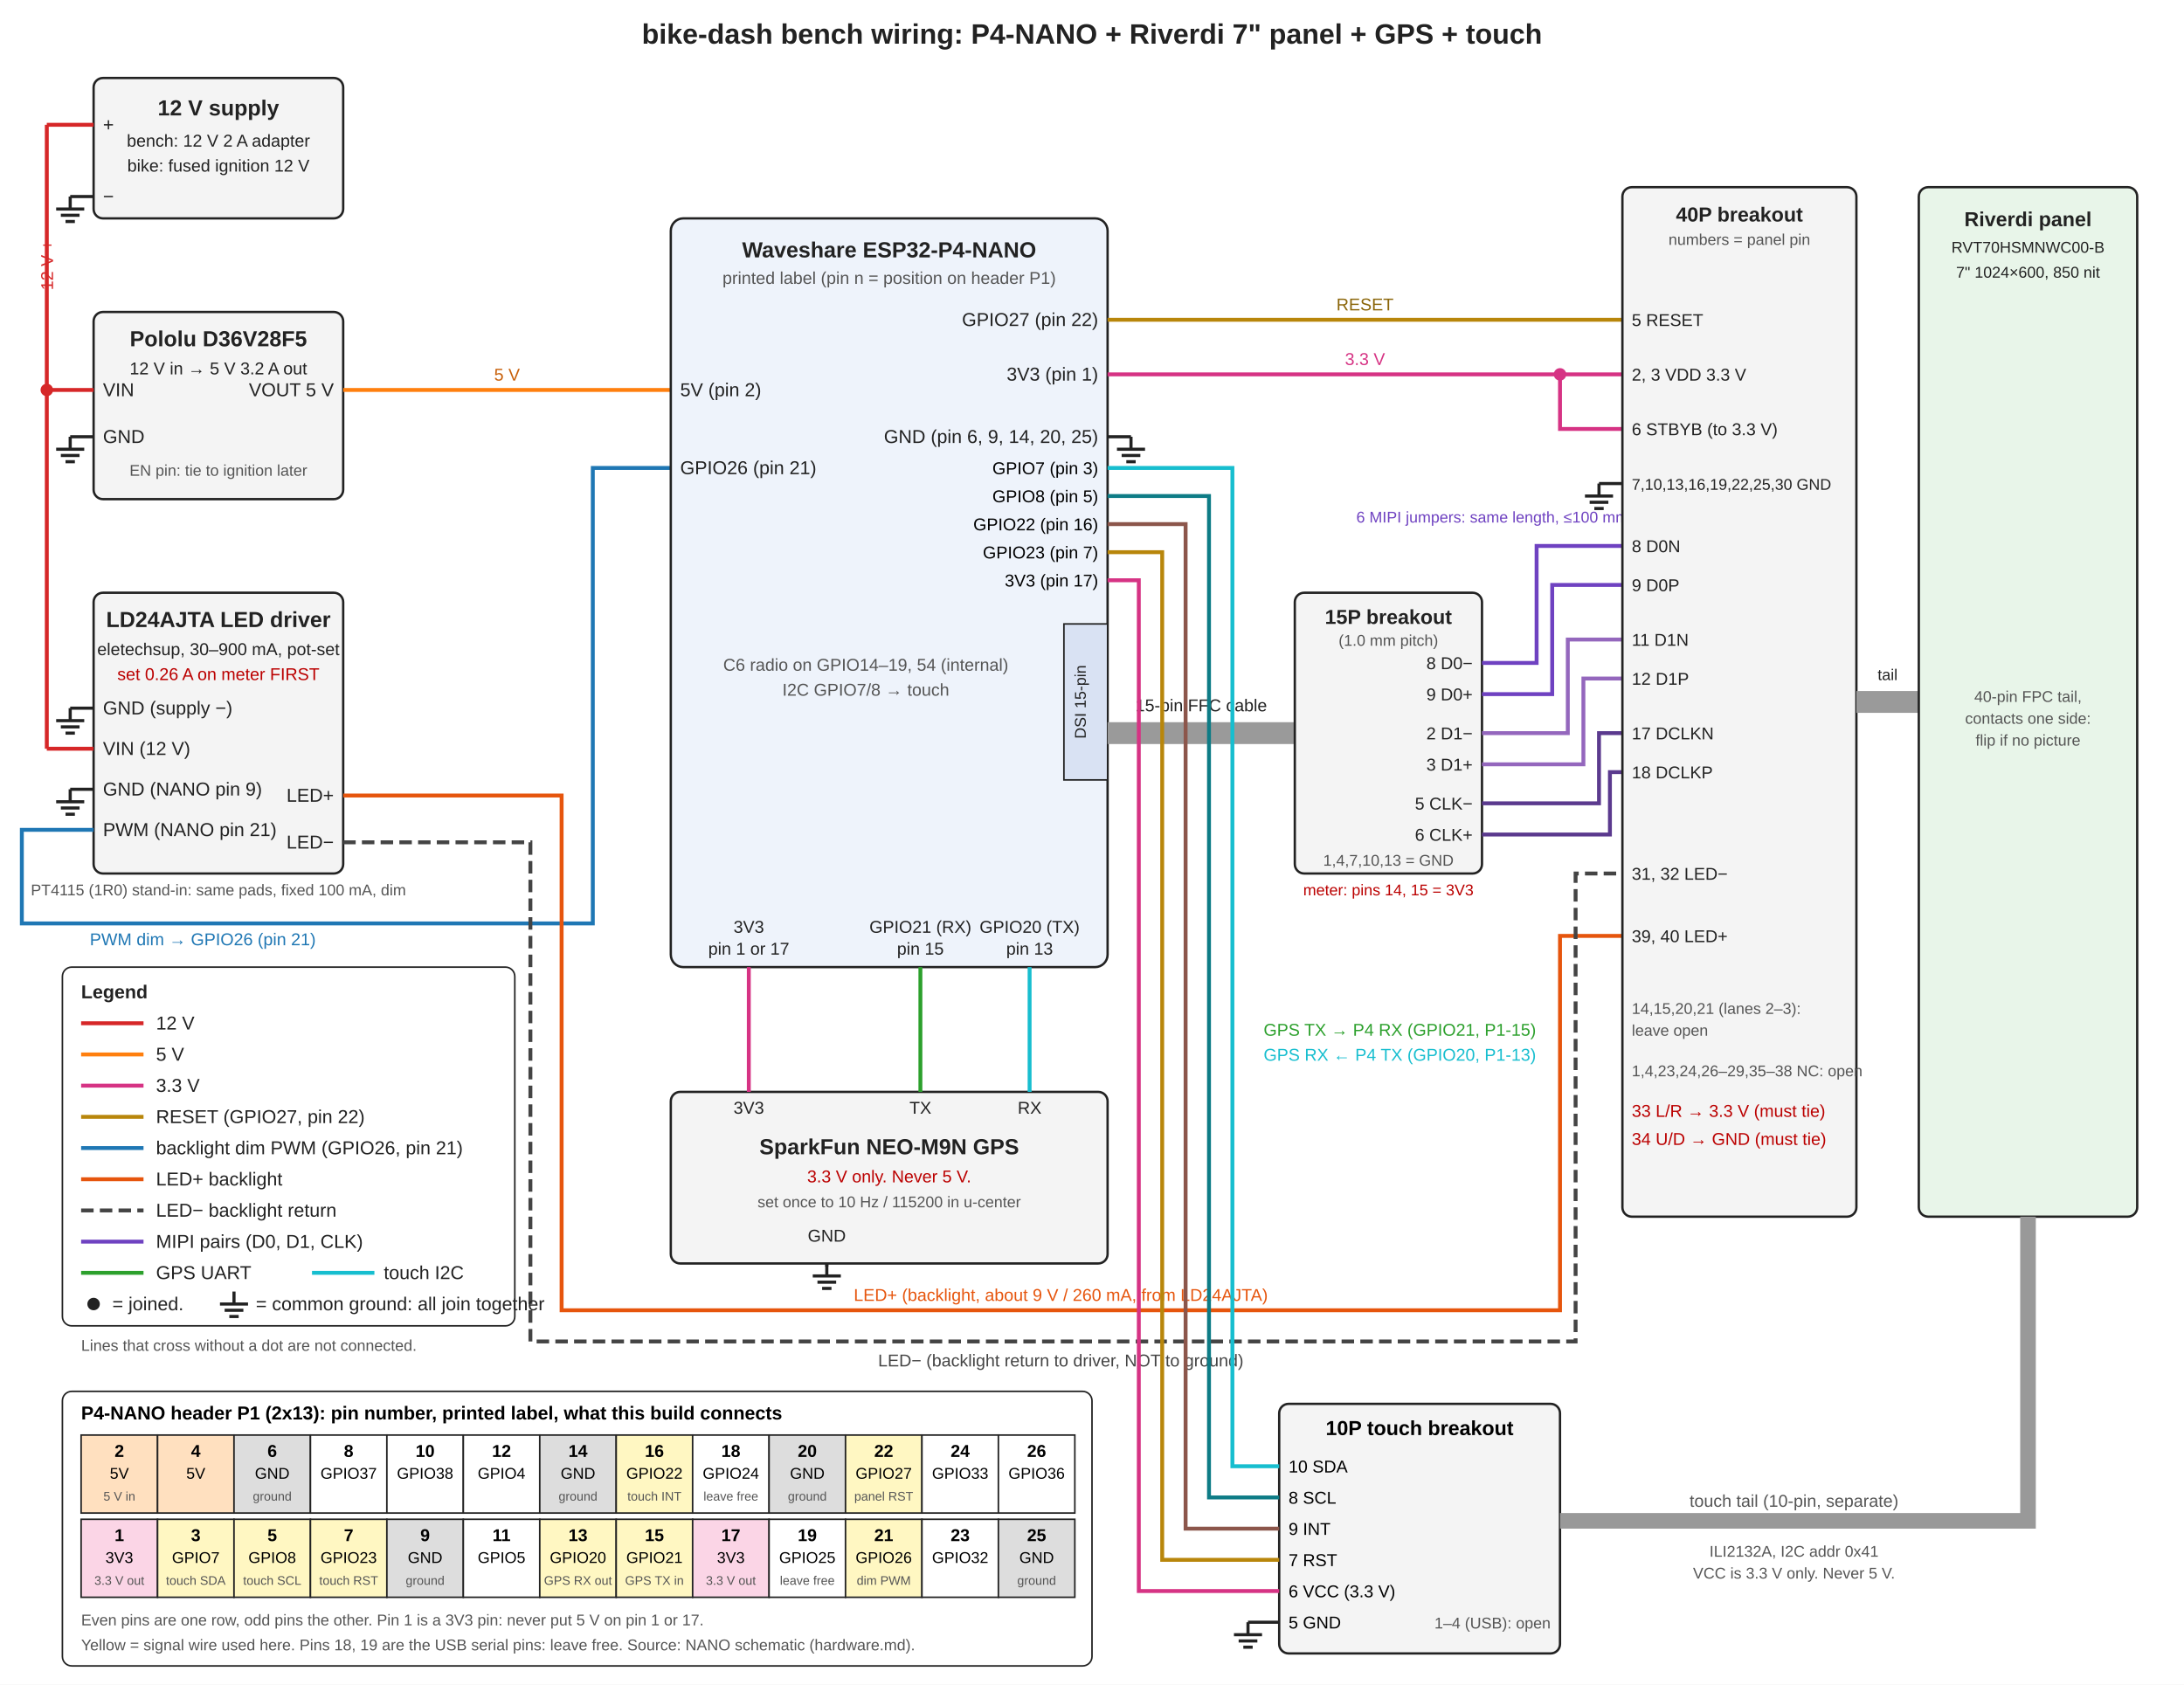
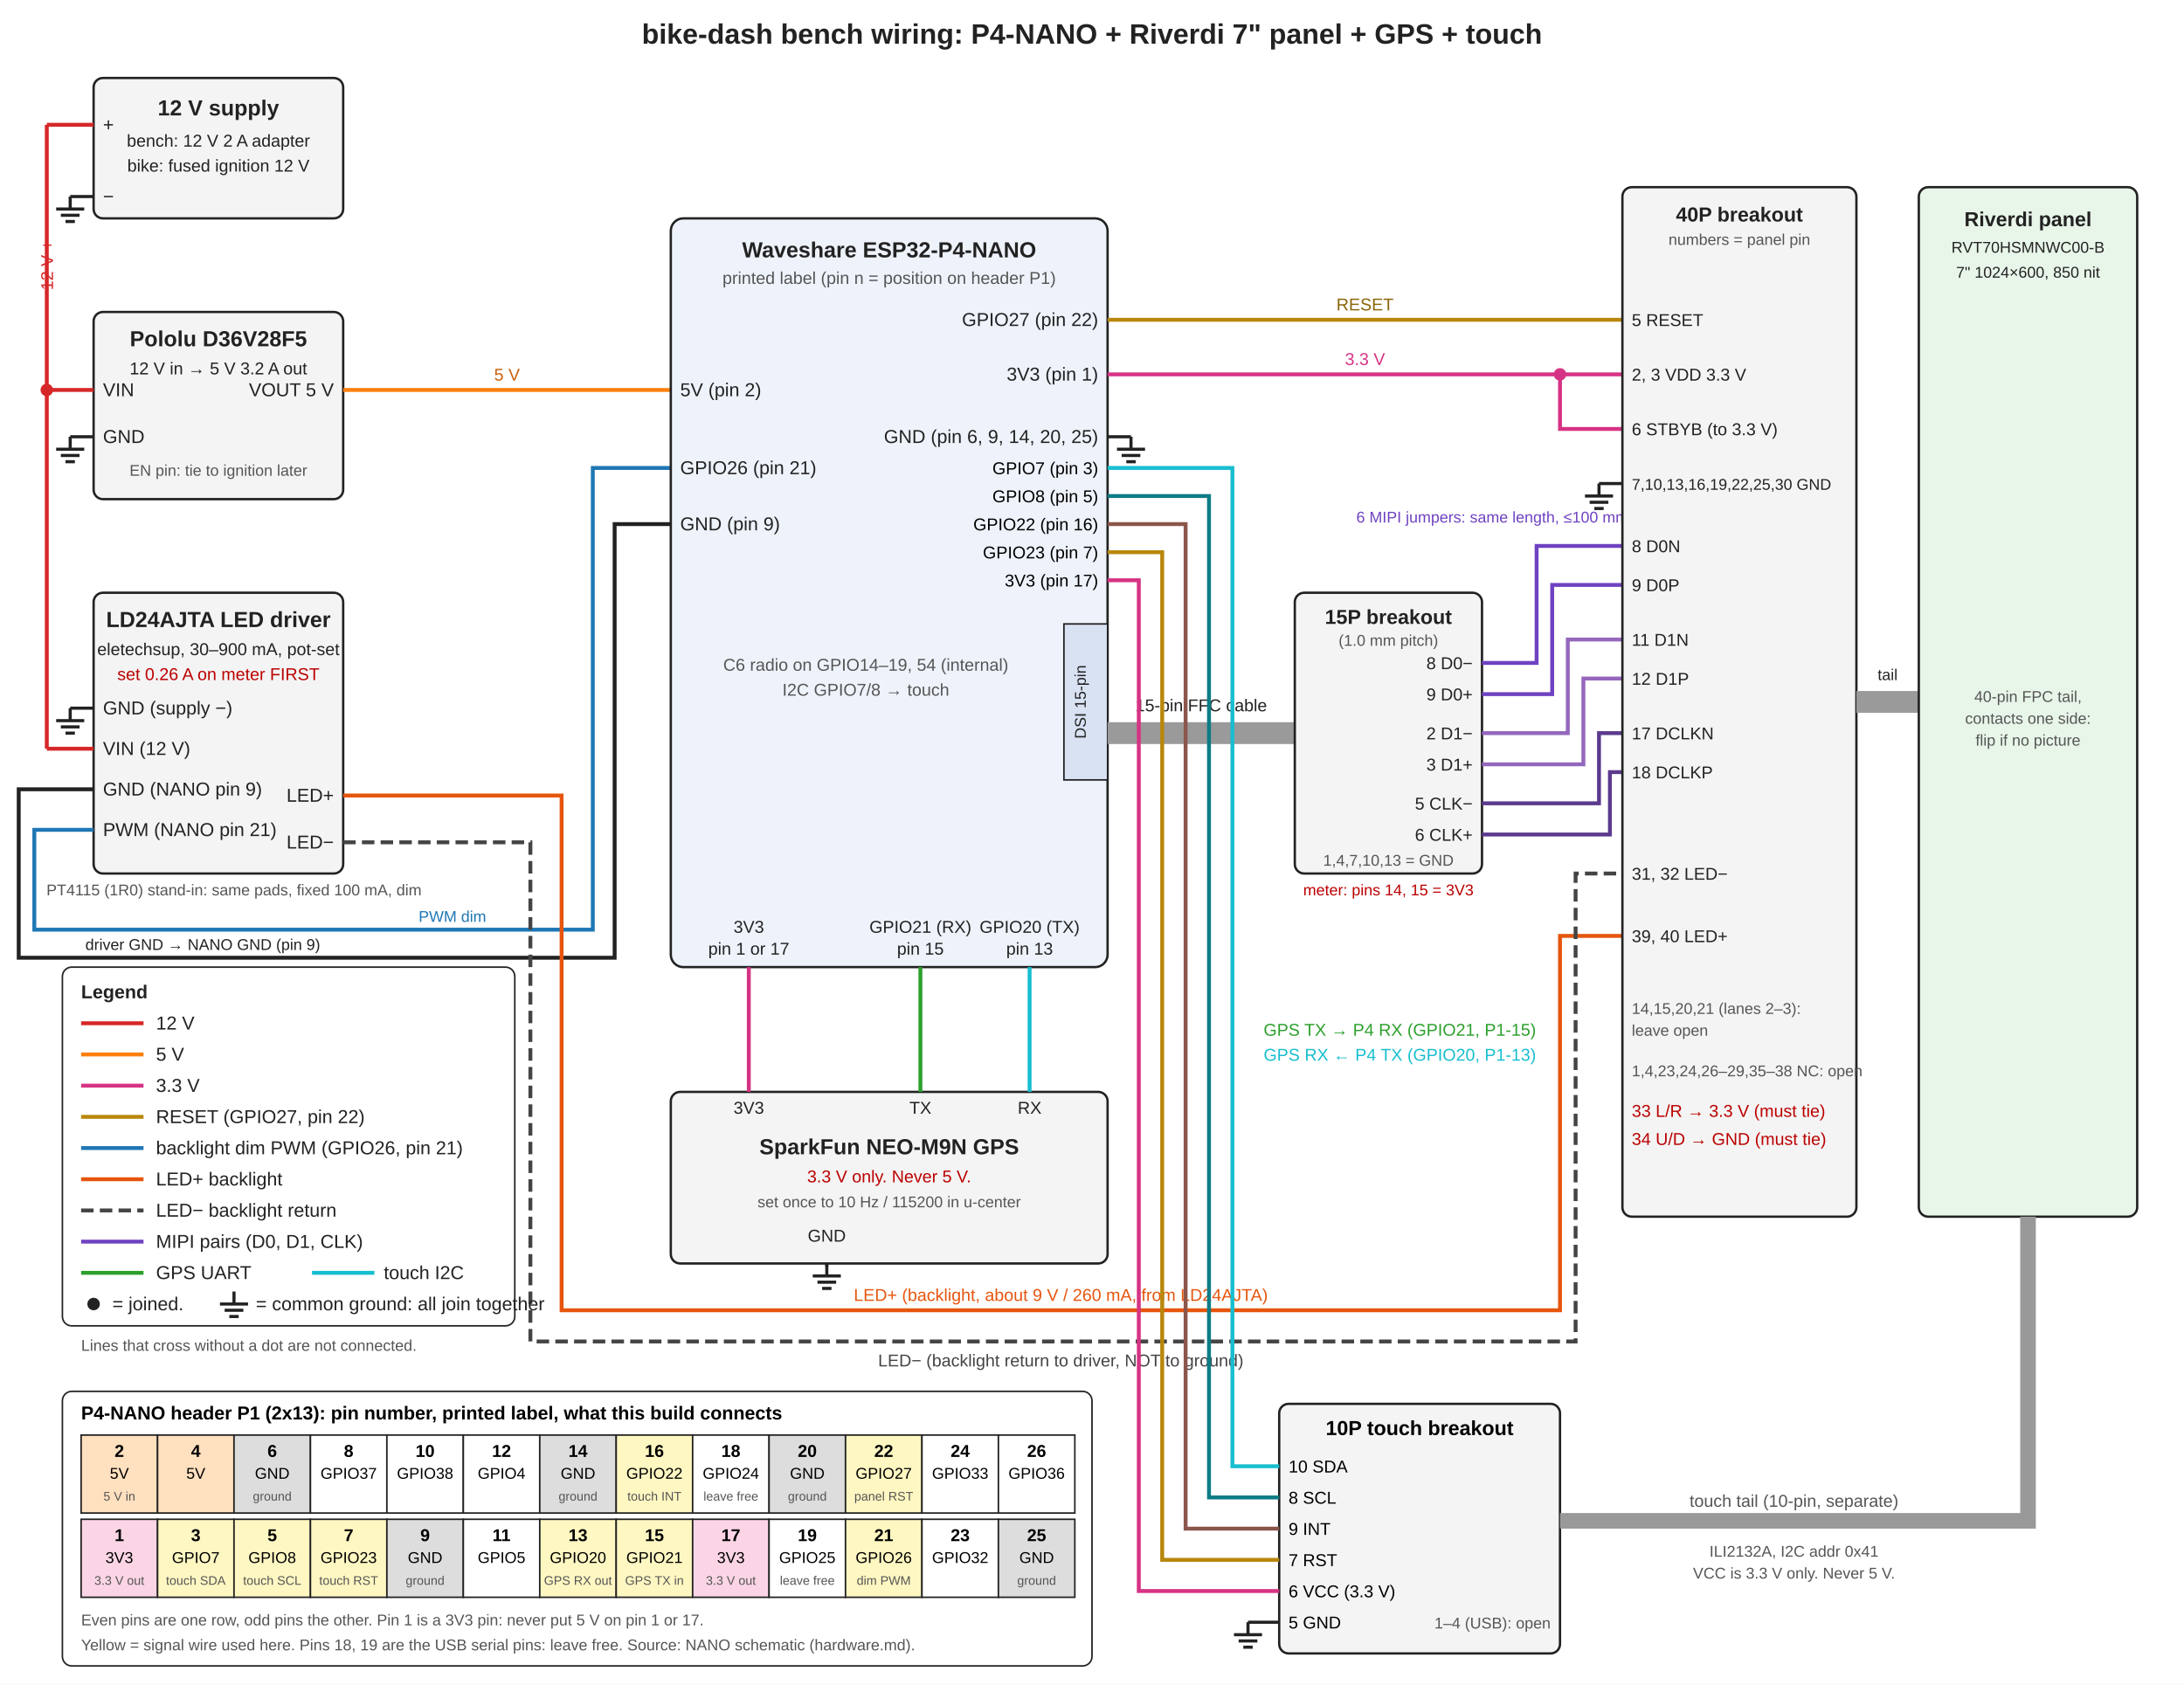
<svg xmlns="http://www.w3.org/2000/svg" viewBox="0 0 1400 1080" width="1400" height="1080" role="img" aria-label="Bench wiring: 12 V supply feeds a Pololu 5 V buck and an LD24AJTA LED driver; the P4-NANO gets 5 V, drives the panel over a 15-pin FFC to a 15-pin breakout, six MIPI jumpers to a 40-pin breakout, and the Riverdi panel tail; RESET, 3.3 V and STBYB from the P4-NANO header; backlight LED+/LED- from the LD24AJTA; GPS on 3.3 V and GPIO20/21; touch on a 10-pin breakout: I2C GPIO7/8, INT GPIO22, RST GPIO23, 3.3 V.">
  <defs>
    <g id="gnd" stroke="#222" stroke-width="2" fill="none">
      <line x1="0" y1="0" x2="0" y2="8" />
      <line x1="-9" y1="8" x2="9" y2="8" />
      <line x1="-6" y1="12" x2="6" y2="12" />
      <line x1="-3" y1="16" x2="3" y2="16" />
    </g>
  </defs>
  <rect x="0" y="0" width="1400" height="1080" fill="#ffffff" />
  <g font-family="Arial, Helvetica, sans-serif" font-size="12" fill="#222">
    <text x="700" y="28" font-size="18" font-weight="bold" text-anchor="middle">bike-dash bench wiring: P4-NANO + Riverdi 7" panel + GPS + touch</text>
    <rect x="60" y="50" width="160" height="90" rx="6" fill="#f4f4f4" stroke="#222" stroke-width="1.5" />
    <text x="140" y="74" font-size="14" font-weight="bold" text-anchor="middle">12 V supply</text>
    <text x="140" y="94" font-size="11" text-anchor="middle">bench: 12 V 2 A adapter</text>
    <text x="140" y="110" font-size="11" text-anchor="middle">bike: fused ignition 12 V</text>
    <text x="66" y="84" font-size="12">+</text>
    <text x="66" y="130" font-size="12">−</text>
    <line x1="60" y1="126" x2="45" y2="126" stroke="#222" stroke-width="2" />
    <use href="#gnd" x="45" y="126" />
    <rect x="60" y="200" width="160" height="120" rx="6" fill="#f4f4f4" stroke="#222" stroke-width="1.5" />
    <text x="140" y="222" font-size="14" font-weight="bold" text-anchor="middle">Pololu D36V28F5</text>
    <text x="140" y="240" font-size="11" text-anchor="middle">12 V in → 5 V 3.2 A out</text>
    <text x="66" y="254">VIN</text>
    <text x="66" y="284">GND</text>
    <line x1="60" y1="280" x2="45" y2="280" stroke="#222" stroke-width="2" />
    <use href="#gnd" x="45" y="280" />
    <text x="214" y="254" text-anchor="end">VOUT 5 V</text>
    <text x="140" y="305" font-size="10" text-anchor="middle" fill="#555">EN pin: tie to ignition later</text>
    <rect x="60" y="380" width="160" height="180" rx="6" fill="#f4f4f4" stroke="#222" stroke-width="1.5" />
    <text x="140" y="402" font-size="14" font-weight="bold" text-anchor="middle">LD24AJTA LED driver</text>
    <text x="140" y="420" font-size="11" text-anchor="middle">eletechsup, 30–900 mA, pot-set</text>
    <text x="140" y="436" font-size="11" text-anchor="middle" fill="#b00">set 0.26 A on meter FIRST</text>
    <text x="66" y="458">GND (supply −)</text>
    <line x1="60" y1="454" x2="45" y2="454" stroke="#222" stroke-width="2" />
    <use href="#gnd" x="45" y="454" />
    <text x="66" y="484">VIN (12 V)</text>
    <text x="66" y="510">GND (NANO pin 9)</text>
-     <line x1="60" y1="506" x2="45" y2="506" stroke="#222" stroke-width="2" />
-     <use href="#gnd" x="45" y="506" />
    <text x="66" y="536">PWM (NANO pin 21)</text>
-     <text x="140" y="574" font-size="10" text-anchor="middle" fill="#555">PT4115 (1R0) stand-in: same pads, fixed 100 mA, dim</text>
+     <text x="150" y="574" font-size="10" text-anchor="middle" fill="#555">PT4115 (1R0) stand-in: same pads, fixed 100 mA, dim</text>
    <text x="214" y="514" text-anchor="end">LED+</text>
    <text x="214" y="544" text-anchor="end">LED−</text>
    <g stroke="#d62728" stroke-width="2.5" fill="none">
      <line x1="30" y1="80" x2="30" y2="480" />
      <line x1="30" y1="80" x2="60" y2="80" />
      <line x1="30" y1="250" x2="60" y2="250" />
      <line x1="30" y1="480" x2="60" y2="480" />
    </g>
    <circle cx="30" cy="250" r="4" fill="#d62728" />
    <text x="34" y="170" font-size="11" fill="#d62728" transform="rotate(-90 34 170)" text-anchor="middle">12 V +</text>
    <line x1="220" y1="250" x2="430" y2="250" stroke="#ff7f0e" stroke-width="2.5" />
    <text x="325" y="244" font-size="11" fill="#c8600a" text-anchor="middle">5 V</text>
-     <polyline points="60,532 14,532 14,592 380,592 380,300 430,300" fill="none" stroke="#1f77b4" stroke-width="2.5" />
-     <text x="130" y="606" font-size="11" fill="#1f77b4" text-anchor="middle">PWM dim → GPIO26 (pin 21)</text>
+     <polyline points="60,532 22,532 22,596 380,596 380,300 430,300" fill="none" stroke="#1f77b4" stroke-width="2.5" />
+     <polyline points="60,506 12,506 12,614 394,614 394,336 430,336" fill="none" stroke="#222" stroke-width="2.5" />
+     <text x="130" y="609" font-size="10" text-anchor="middle">driver GND → NANO GND (pin 9)</text>
+     <text x="290" y="591" font-size="10" fill="#1f77b4" text-anchor="middle">PWM dim</text>
    <polyline points="220,510 360,510 360,840 1000,840 1000,600 1040,600" fill="none" stroke="#e6550d" stroke-width="2.5" />
    <polyline points="220,540 340,540 340,860 1010,860 1010,560 1040,560" fill="none" stroke="#444" stroke-width="2.5" stroke-dasharray="8 4" />
    <text x="680" y="834" font-size="11" fill="#e6550d" text-anchor="middle">LED+  (backlight, about 9 V / 260 mA, from LD24AJTA)</text>
    <text x="680" y="876" font-size="11" fill="#444" text-anchor="middle">LED−  (backlight return to driver, NOT to ground)</text>
    <rect x="430" y="140" width="280" height="480" rx="8" fill="#eef3fb" stroke="#222" stroke-width="1.5" />
    <text x="570" y="165" font-size="14" font-weight="bold" text-anchor="middle">Waveshare ESP32-P4-NANO</text>
    <text x="570" y="182" font-size="11" text-anchor="middle" fill="#555">printed label (pin n = position on header P1)</text>
    <text x="436" y="254">5V (pin 2)</text>
    <text x="436" y="304">GPIO26 (pin 21)</text>
+     <text x="436" y="340">GND (pin 9)</text>
    <text x="704" y="209" text-anchor="end">GPIO27 (pin 22)</text>
    <text x="704" y="244" text-anchor="end">3V3 (pin 1)</text>
    <text x="704" y="284" text-anchor="end">GND (pin 6, 9, 14, 20, 25)</text>
    <line x1="710" y1="280" x2="725" y2="280" stroke="#222" stroke-width="2" />
    <use href="#gnd" x="725" y="280" />
    <rect x="682" y="400" width="28" height="100" fill="#d9e2f3" stroke="#222" />
    <text x="696" y="450" font-size="10" text-anchor="middle" transform="rotate(-90 696 450)">DSI 15-pin</text>
    <text x="480" y="598" font-size="11" text-anchor="middle">3V3</text>
    <text x="480" y="612" font-size="11" text-anchor="middle">pin 1 or 17</text>
    <text x="590" y="598" font-size="11" text-anchor="middle">GPIO21 (RX)</text>
    <text x="590" y="612" font-size="11" text-anchor="middle">pin 15</text>
    <text x="660" y="598" font-size="11" text-anchor="middle">GPIO20 (TX)</text>
    <text x="660" y="612" font-size="11" text-anchor="middle">pin 13</text>
    <text x="555" y="430" font-size="11" text-anchor="middle" fill="#555">C6 radio on GPIO14–19, 54 (internal)</text>
    <text x="555" y="446" font-size="11" text-anchor="middle" fill="#555">I2C GPIO7/8 → touch</text>
    <line x1="710" y1="205" x2="1040" y2="205" stroke="#b8860b" stroke-width="2.5" />
    <text x="875" y="199" font-size="11" fill="#8a6508" text-anchor="middle">RESET</text>
    <polyline points="710,240 1040,240" fill="none" stroke="#d63384" stroke-width="2.5" />
    <polyline points="1000,240 1000,275 1040,275" fill="none" stroke="#d63384" stroke-width="2.5" />
    <circle cx="1000" cy="240" r="4" fill="#d63384" />
    <text x="875" y="234" font-size="11" fill="#d63384" text-anchor="middle">3.3 V</text>
    <line x1="710" y1="470" x2="830" y2="470" stroke="#9a9a9a" stroke-width="14" />
    <text x="770" y="456" font-size="11" text-anchor="middle">15-pin FFC cable</text>
    <text x="890" y="574" font-size="10" text-anchor="middle" fill="#b00">meter: pins 14, 15 = 3V3</text>
    <rect x="830" y="380" width="120" height="180" rx="6" fill="#f4f4f4" stroke="#222" stroke-width="1.5" />
    <text x="890" y="400" font-size="13" font-weight="bold" text-anchor="middle">15P breakout</text>
    <text x="890" y="414" font-size="10" text-anchor="middle" fill="#555">(1.0 mm pitch)</text>
    <text x="944" y="429" text-anchor="end" font-size="11">8  D0−</text>
    <text x="944" y="449" text-anchor="end" font-size="11">9  D0+</text>
    <text x="944" y="474" text-anchor="end" font-size="11">2  D1−</text>
    <text x="944" y="494" text-anchor="end" font-size="11">3  D1+</text>
    <text x="944" y="519" text-anchor="end" font-size="11">5  CLK−</text>
    <text x="944" y="539" text-anchor="end" font-size="11">6  CLK+</text>
    <text x="890" y="555" font-size="10" text-anchor="middle" fill="#555">1,4,7,10,13 = GND</text>
    <g fill="none" stroke-width="2.5">
      <polyline points="950,425 985,425 985,350 1040,350" stroke="#6f42c1" />
      <polyline points="950,445 995,445 995,375 1040,375" stroke="#6f42c1" />
      <polyline points="950,470 1005,470 1005,410 1040,410" stroke="#9467bd" />
      <polyline points="950,490 1015,490 1015,435 1040,435" stroke="#9467bd" />
      <polyline points="950,515 1025,515 1025,470 1040,470" stroke="#5b3a8e" />
      <polyline points="950,535 1032,535 1032,495 1040,495" stroke="#5b3a8e" />
    </g>
    <text x="990" y="335" font-size="10" fill="#6f42c1" text-anchor="middle">6 MIPI jumpers: same length, ≤100 mm, pairs together</text>
    <rect x="1040" y="120" width="150" height="660" rx="6" fill="#f4f4f4" stroke="#222" stroke-width="1.5" />
    <text x="1115" y="142" font-size="13" font-weight="bold" text-anchor="middle">40P breakout</text>
    <text x="1115" y="157" font-size="10" text-anchor="middle" fill="#555">numbers = panel pin</text>
    <text x="1046" y="209" font-size="11">5  RESET</text>
    <text x="1046" y="244" font-size="11">2, 3  VDD 3.3 V</text>
    <text x="1046" y="279" font-size="11">6  STBYB (to 3.3 V)</text>
    <text x="1046" y="314" font-size="10">7,10,13,16,19,22,25,30 GND</text>
    <line x1="1040" y1="310" x2="1025" y2="310" stroke="#222" stroke-width="2" />
    <use href="#gnd" x="1025" y="310" />
    <text x="1046" y="354" font-size="11">8  D0N</text>
    <text x="1046" y="379" font-size="11">9  D0P</text>
    <text x="1046" y="414" font-size="11">11  D1N</text>
    <text x="1046" y="439" font-size="11">12  D1P</text>
    <text x="1046" y="474" font-size="11">17  DCLKN</text>
    <text x="1046" y="499" font-size="11">18  DCLKP</text>
    <text x="1046" y="564" font-size="11">31, 32  LED−</text>
    <text x="1046" y="604" font-size="11">39, 40  LED+</text>
    <text x="1046" y="650" font-size="10" fill="#555">14,15,20,21 (lanes 2–3):</text>
    <text x="1046" y="664" font-size="10" fill="#555">leave open</text>
    <text x="1046" y="690" font-size="10" fill="#555">1,4,23,24,26–29,35–38 NC: open</text>
    <text x="1046" y="716" font-size="11" fill="#b00">33  L/R → 3.3 V (must tie)</text>
    <text x="1046" y="734" font-size="11" fill="#b00">34  U/D → GND (must tie)</text>
    <line x1="1190" y1="450" x2="1230" y2="450" stroke="#9a9a9a" stroke-width="14" />
    <text x="1210" y="436" font-size="10" text-anchor="middle">tail</text>
    <rect x="1230" y="120" width="140" height="660" rx="6" fill="#e8f5e9" stroke="#222" stroke-width="1.5" />
    <text x="1300" y="145" font-size="13" font-weight="bold" text-anchor="middle">Riverdi panel</text>
    <text x="1300" y="162" font-size="10" text-anchor="middle">RVT70HSMNWC00-B</text>
    <text x="1300" y="178" font-size="10" text-anchor="middle">7" 1024×600, 850 nit</text>
    <text x="1300" y="450" font-size="10" text-anchor="middle" fill="#555">40-pin FPC tail,</text>
    <text x="1300" y="464" font-size="10" text-anchor="middle" fill="#555">contacts one side:</text>
    <text x="1300" y="478" font-size="10" text-anchor="middle" fill="#555">flip if no picture</text>
    <rect x="430" y="700" width="280" height="110" rx="6" fill="#f4f4f4" stroke="#222" stroke-width="1.5" />
    <text x="570" y="740" font-size="14" font-weight="bold" text-anchor="middle">SparkFun NEO-M9N GPS</text>
    <text x="570" y="758" font-size="11" text-anchor="middle" fill="#b00">3.3 V only. Never 5 V.</text>
    <text x="570" y="774" font-size="10" text-anchor="middle" fill="#555">set once to 10 Hz / 115200 in u-center</text>
    <text x="480" y="714" font-size="11" text-anchor="middle">3V3</text>
    <text x="590" y="714" font-size="11" text-anchor="middle">TX</text>
    <text x="660" y="714" font-size="11" text-anchor="middle">RX</text>
    <text x="530" y="796" font-size="11" text-anchor="middle">GND</text>
    <line x1="530" y1="810" x2="530" y2="812" stroke="#222" stroke-width="2" />
    <use href="#gnd" x="530" y="810" />
    <line x1="480" y1="620" x2="480" y2="700" stroke="#d63384" stroke-width="2.5" />
    <line x1="590" y1="620" x2="590" y2="700" stroke="#2ca02c" stroke-width="2.5" />
    <line x1="660" y1="620" x2="660" y2="700" stroke="#17becf" stroke-width="2.5" />
    <text x="810" y="664" font-size="11" fill="#2ca02c">GPS TX → P4 RX (GPIO21, P1-15)</text>
    <text x="810" y="680" font-size="11" fill="#17becf">GPS RX ← P4 TX (GPIO20, P1-13)</text>
    <rect x="40" y="620" width="290" height="230" rx="6" fill="#fff" stroke="#222" stroke-width="1" />
    <text x="52" y="640" font-size="12" font-weight="bold">Legend</text>
    <line x1="52" y1="656" x2="92" y2="656" stroke="#d62728" stroke-width="2.5" />
    <text x="100" y="660">12 V</text>
    <line x1="52" y1="676" x2="92" y2="676" stroke="#ff7f0e" stroke-width="2.5" />
    <text x="100" y="680">5 V</text>
    <line x1="52" y1="696" x2="92" y2="696" stroke="#d63384" stroke-width="2.5" />
    <text x="100" y="700">3.3 V</text>
    <line x1="52" y1="716" x2="92" y2="716" stroke="#b8860b" stroke-width="2.5" />
    <text x="100" y="720">RESET (GPIO27, pin 22)</text>
    <line x1="52" y1="736" x2="92" y2="736" stroke="#1f77b4" stroke-width="2.5" />
    <text x="100" y="740">backlight dim PWM (GPIO26, pin 21)</text>
    <line x1="52" y1="756" x2="92" y2="756" stroke="#e6550d" stroke-width="2.5" />
    <text x="100" y="760">LED+ backlight</text>
    <line x1="52" y1="776" x2="92" y2="776" stroke="#444" stroke-width="2.5" stroke-dasharray="8 4" />
    <text x="100" y="780">LED− backlight return</text>
    <line x1="52" y1="796" x2="92" y2="796" stroke="#6f42c1" stroke-width="2.5" />
    <text x="100" y="800">MIPI pairs (D0, D1, CLK)</text>
    <line x1="52" y1="816" x2="92" y2="816" stroke="#2ca02c" stroke-width="2.5" />
    <text x="100" y="820">GPS UART</text>
    <line x1="200" y1="816" x2="240" y2="816" stroke="#17becf" stroke-width="2.5" />
    <text x="246" y="820">touch I2C</text>
    <circle cx="60" cy="836" r="4" fill="#222" />
    <text x="72" y="840">= joined.</text>
    <use href="#gnd" x="150" y="828" />
    <text x="164" y="840">= common ground: all join together</text>
    <text x="52" y="866" font-size="10" fill="#555">Lines that cross without a dot are not connected.</text>
  </g>
  <g font-family="Arial, Helvetica, sans-serif">
    <rect x="820" y="900" width="180" height="160" rx="6" fill="#f4f4f4" stroke="#222" stroke-width="1.5" />
    <text x="704" y="304" text-anchor="end" font-size="11">GPIO7 (pin 3)</text>
    <polyline points="710,300 790,300 790,940 820,940" fill="none" stroke="#17becf" stroke-width="2.5" />
    <text x="826" y="944" font-size="11">10  SDA</text>
    <text x="704" y="322" text-anchor="end" font-size="11">GPIO8 (pin 5)</text>
    <polyline points="710,318 775,318 775,960 820,960" fill="none" stroke="#0e7c86" stroke-width="2.5" />
    <text x="826" y="964" font-size="11">8  SCL</text>
    <text x="704" y="340" text-anchor="end" font-size="11">GPIO22 (pin 16)</text>
    <polyline points="710,336 760,336 760,980 820,980" fill="none" stroke="#8c564b" stroke-width="2.5" />
    <text x="826" y="984" font-size="11">9  INT</text>
    <text x="704" y="358" text-anchor="end" font-size="11">GPIO23 (pin 7)</text>
    <polyline points="710,354 745,354 745,1000 820,1000" fill="none" stroke="#b8860b" stroke-width="2.5" />
    <text x="826" y="1004" font-size="11">7  RST</text>
    <text x="704" y="376" text-anchor="end" font-size="11">3V3 (pin 17)</text>
    <polyline points="710,372 730,372 730,1020 820,1020" fill="none" stroke="#d63384" stroke-width="2.5" />
    <text x="826" y="1024" font-size="11">6  VCC (3.3 V)</text>
    <text x="910" y="920" font-size="13" font-weight="bold" text-anchor="middle">10P touch breakout</text>
    <text x="826" y="1044" font-size="11">5  GND</text>
    <line x1="820" y1="1040" x2="800" y2="1040" stroke="#222" stroke-width="2" />
    <use href="#gnd" x="800" y="1040" />
    <text x="994" y="1044" font-size="10" text-anchor="end" fill="#555">1–4 (USB): open</text>
    <polyline points="1300,780 1300,975 1000,975" fill="none" stroke="#999" stroke-width="10" />
    <text x="1150" y="966" font-size="11" text-anchor="middle" fill="#555">touch tail (10-pin, separate)</text>
    <text x="1150" y="998" font-size="10" text-anchor="middle" fill="#555">ILI2132A, I2C addr 0x41</text>
    <text x="1150" y="1012" font-size="10" text-anchor="middle" fill="#555">VCC is 3.3 V only. Never 5 V.</text>
    <rect x="40" y="892" width="660" height="176" rx="6" fill="#fff" stroke="#222" stroke-width="1" />
    <text x="52" y="910" font-size="12" font-weight="bold">P4-NANO header P1 (2x13): pin number, printed label, what this build connects</text>
    <rect x="52" y="920" width="49" height="50" fill="#ffe0bf" stroke="#222" stroke-width="1" />
    <text x="76.5" y="934" font-size="11" font-weight="bold" text-anchor="middle">2</text>
    <text x="76.5" y="948" font-size="10" text-anchor="middle">5V</text>
    <text x="76.5" y="962" font-size="8" text-anchor="middle" fill="#555">5 V in</text>
    <rect x="101" y="920" width="49" height="50" fill="#ffe0bf" stroke="#222" stroke-width="1" />
    <text x="125.5" y="934" font-size="11" font-weight="bold" text-anchor="middle">4</text>
    <text x="125.5" y="948" font-size="10" text-anchor="middle">5V</text>
    <rect x="150" y="920" width="49" height="50" fill="#dddddd" stroke="#222" stroke-width="1" />
    <text x="174.5" y="934" font-size="11" font-weight="bold" text-anchor="middle">6</text>
    <text x="174.5" y="948" font-size="10" text-anchor="middle">GND</text>
    <text x="174.5" y="962" font-size="8" text-anchor="middle" fill="#555">ground</text>
    <rect x="199" y="920" width="49" height="50" fill="#ffffff" stroke="#222" stroke-width="1" />
    <text x="223.5" y="934" font-size="11" font-weight="bold" text-anchor="middle">8</text>
    <text x="223.5" y="948" font-size="10" text-anchor="middle">GPIO37</text>
    <rect x="248" y="920" width="49" height="50" fill="#ffffff" stroke="#222" stroke-width="1" />
    <text x="272.5" y="934" font-size="11" font-weight="bold" text-anchor="middle">10</text>
    <text x="272.5" y="948" font-size="10" text-anchor="middle">GPIO38</text>
    <rect x="297" y="920" width="49" height="50" fill="#ffffff" stroke="#222" stroke-width="1" />
    <text x="321.5" y="934" font-size="11" font-weight="bold" text-anchor="middle">12</text>
    <text x="321.5" y="948" font-size="10" text-anchor="middle">GPIO4</text>
    <rect x="346" y="920" width="49" height="50" fill="#dddddd" stroke="#222" stroke-width="1" />
    <text x="370.5" y="934" font-size="11" font-weight="bold" text-anchor="middle">14</text>
    <text x="370.5" y="948" font-size="10" text-anchor="middle">GND</text>
    <text x="370.5" y="962" font-size="8" text-anchor="middle" fill="#555">ground</text>
    <rect x="395" y="920" width="49" height="50" fill="#fff7c2" stroke="#222" stroke-width="1" />
    <text x="419.5" y="934" font-size="11" font-weight="bold" text-anchor="middle">16</text>
    <text x="419.5" y="948" font-size="10" text-anchor="middle">GPIO22</text>
    <text x="419.5" y="962" font-size="8" text-anchor="middle" fill="#555">touch INT</text>
    <rect x="444" y="920" width="49" height="50" fill="#ffffff" stroke="#222" stroke-width="1" />
    <text x="468.5" y="934" font-size="11" font-weight="bold" text-anchor="middle">18</text>
    <text x="468.5" y="948" font-size="10" text-anchor="middle">GPIO24</text>
    <text x="468.5" y="962" font-size="8" text-anchor="middle" fill="#555">leave free</text>
    <rect x="493" y="920" width="49" height="50" fill="#dddddd" stroke="#222" stroke-width="1" />
    <text x="517.5" y="934" font-size="11" font-weight="bold" text-anchor="middle">20</text>
    <text x="517.5" y="948" font-size="10" text-anchor="middle">GND</text>
    <text x="517.5" y="962" font-size="8" text-anchor="middle" fill="#555">ground</text>
    <rect x="542" y="920" width="49" height="50" fill="#fff7c2" stroke="#222" stroke-width="1" />
    <text x="566.5" y="934" font-size="11" font-weight="bold" text-anchor="middle">22</text>
    <text x="566.5" y="948" font-size="10" text-anchor="middle">GPIO27</text>
    <text x="566.5" y="962" font-size="8" text-anchor="middle" fill="#555">panel RST</text>
    <rect x="591" y="920" width="49" height="50" fill="#ffffff" stroke="#222" stroke-width="1" />
    <text x="615.5" y="934" font-size="11" font-weight="bold" text-anchor="middle">24</text>
    <text x="615.5" y="948" font-size="10" text-anchor="middle">GPIO33</text>
    <rect x="640" y="920" width="49" height="50" fill="#ffffff" stroke="#222" stroke-width="1" />
    <text x="664.5" y="934" font-size="11" font-weight="bold" text-anchor="middle">26</text>
    <text x="664.5" y="948" font-size="10" text-anchor="middle">GPIO36</text>
    <rect x="52" y="974" width="49" height="50" fill="#fbd5e6" stroke="#222" stroke-width="1" />
    <text x="76.5" y="988" font-size="11" font-weight="bold" text-anchor="middle">1</text>
    <text x="76.5" y="1002" font-size="10" text-anchor="middle">3V3</text>
    <text x="76.5" y="1016" font-size="8" text-anchor="middle" fill="#555">3.3 V out</text>
    <rect x="101" y="974" width="49" height="50" fill="#fff7c2" stroke="#222" stroke-width="1" />
    <text x="125.5" y="988" font-size="11" font-weight="bold" text-anchor="middle">3</text>
    <text x="125.5" y="1002" font-size="10" text-anchor="middle">GPIO7</text>
    <text x="125.5" y="1016" font-size="8" text-anchor="middle" fill="#555">touch SDA</text>
    <rect x="150" y="974" width="49" height="50" fill="#fff7c2" stroke="#222" stroke-width="1" />
    <text x="174.5" y="988" font-size="11" font-weight="bold" text-anchor="middle">5</text>
    <text x="174.5" y="1002" font-size="10" text-anchor="middle">GPIO8</text>
    <text x="174.5" y="1016" font-size="8" text-anchor="middle" fill="#555">touch SCL</text>
    <rect x="199" y="974" width="49" height="50" fill="#fff7c2" stroke="#222" stroke-width="1" />
    <text x="223.5" y="988" font-size="11" font-weight="bold" text-anchor="middle">7</text>
    <text x="223.5" y="1002" font-size="10" text-anchor="middle">GPIO23</text>
    <text x="223.5" y="1016" font-size="8" text-anchor="middle" fill="#555">touch RST</text>
    <rect x="248" y="974" width="49" height="50" fill="#dddddd" stroke="#222" stroke-width="1" />
    <text x="272.5" y="988" font-size="11" font-weight="bold" text-anchor="middle">9</text>
    <text x="272.5" y="1002" font-size="10" text-anchor="middle">GND</text>
    <text x="272.5" y="1016" font-size="8" text-anchor="middle" fill="#555">ground</text>
    <rect x="297" y="974" width="49" height="50" fill="#ffffff" stroke="#222" stroke-width="1" />
    <text x="321.5" y="988" font-size="11" font-weight="bold" text-anchor="middle">11</text>
    <text x="321.5" y="1002" font-size="10" text-anchor="middle">GPIO5</text>
    <rect x="346" y="974" width="49" height="50" fill="#fff7c2" stroke="#222" stroke-width="1" />
    <text x="370.5" y="988" font-size="11" font-weight="bold" text-anchor="middle">13</text>
    <text x="370.5" y="1002" font-size="10" text-anchor="middle">GPIO20</text>
    <text x="370.5" y="1016" font-size="8" text-anchor="middle" fill="#555">GPS RX out</text>
    <rect x="395" y="974" width="49" height="50" fill="#fff7c2" stroke="#222" stroke-width="1" />
    <text x="419.5" y="988" font-size="11" font-weight="bold" text-anchor="middle">15</text>
    <text x="419.5" y="1002" font-size="10" text-anchor="middle">GPIO21</text>
    <text x="419.5" y="1016" font-size="8" text-anchor="middle" fill="#555">GPS TX in</text>
    <rect x="444" y="974" width="49" height="50" fill="#fbd5e6" stroke="#222" stroke-width="1" />
    <text x="468.5" y="988" font-size="11" font-weight="bold" text-anchor="middle">17</text>
    <text x="468.5" y="1002" font-size="10" text-anchor="middle">3V3</text>
    <text x="468.5" y="1016" font-size="8" text-anchor="middle" fill="#555">3.3 V out</text>
    <rect x="493" y="974" width="49" height="50" fill="#ffffff" stroke="#222" stroke-width="1" />
    <text x="517.5" y="988" font-size="11" font-weight="bold" text-anchor="middle">19</text>
    <text x="517.5" y="1002" font-size="10" text-anchor="middle">GPIO25</text>
    <text x="517.5" y="1016" font-size="8" text-anchor="middle" fill="#555">leave free</text>
    <rect x="542" y="974" width="49" height="50" fill="#fff7c2" stroke="#222" stroke-width="1" />
    <text x="566.5" y="988" font-size="11" font-weight="bold" text-anchor="middle">21</text>
    <text x="566.5" y="1002" font-size="10" text-anchor="middle">GPIO26</text>
    <text x="566.5" y="1016" font-size="8" text-anchor="middle" fill="#555">dim PWM</text>
    <rect x="591" y="974" width="49" height="50" fill="#ffffff" stroke="#222" stroke-width="1" />
    <text x="615.5" y="988" font-size="11" font-weight="bold" text-anchor="middle">23</text>
    <text x="615.5" y="1002" font-size="10" text-anchor="middle">GPIO32</text>
    <rect x="640" y="974" width="49" height="50" fill="#dddddd" stroke="#222" stroke-width="1" />
    <text x="664.5" y="988" font-size="11" font-weight="bold" text-anchor="middle">25</text>
    <text x="664.5" y="1002" font-size="10" text-anchor="middle">GND</text>
    <text x="664.5" y="1016" font-size="8" text-anchor="middle" fill="#555">ground</text>
    <text x="52" y="1042" font-size="10" fill="#555">Even pins are one row, odd pins the other. Pin 1 is a 3V3 pin: never put 5 V on pin 1 or 17.</text>
    <text x="52" y="1058" font-size="10" fill="#555">Yellow = signal wire used here. Pins 18, 19 are the USB serial pins: leave free. Source: NANO schematic (hardware.md).</text>
  </g>
</svg>
